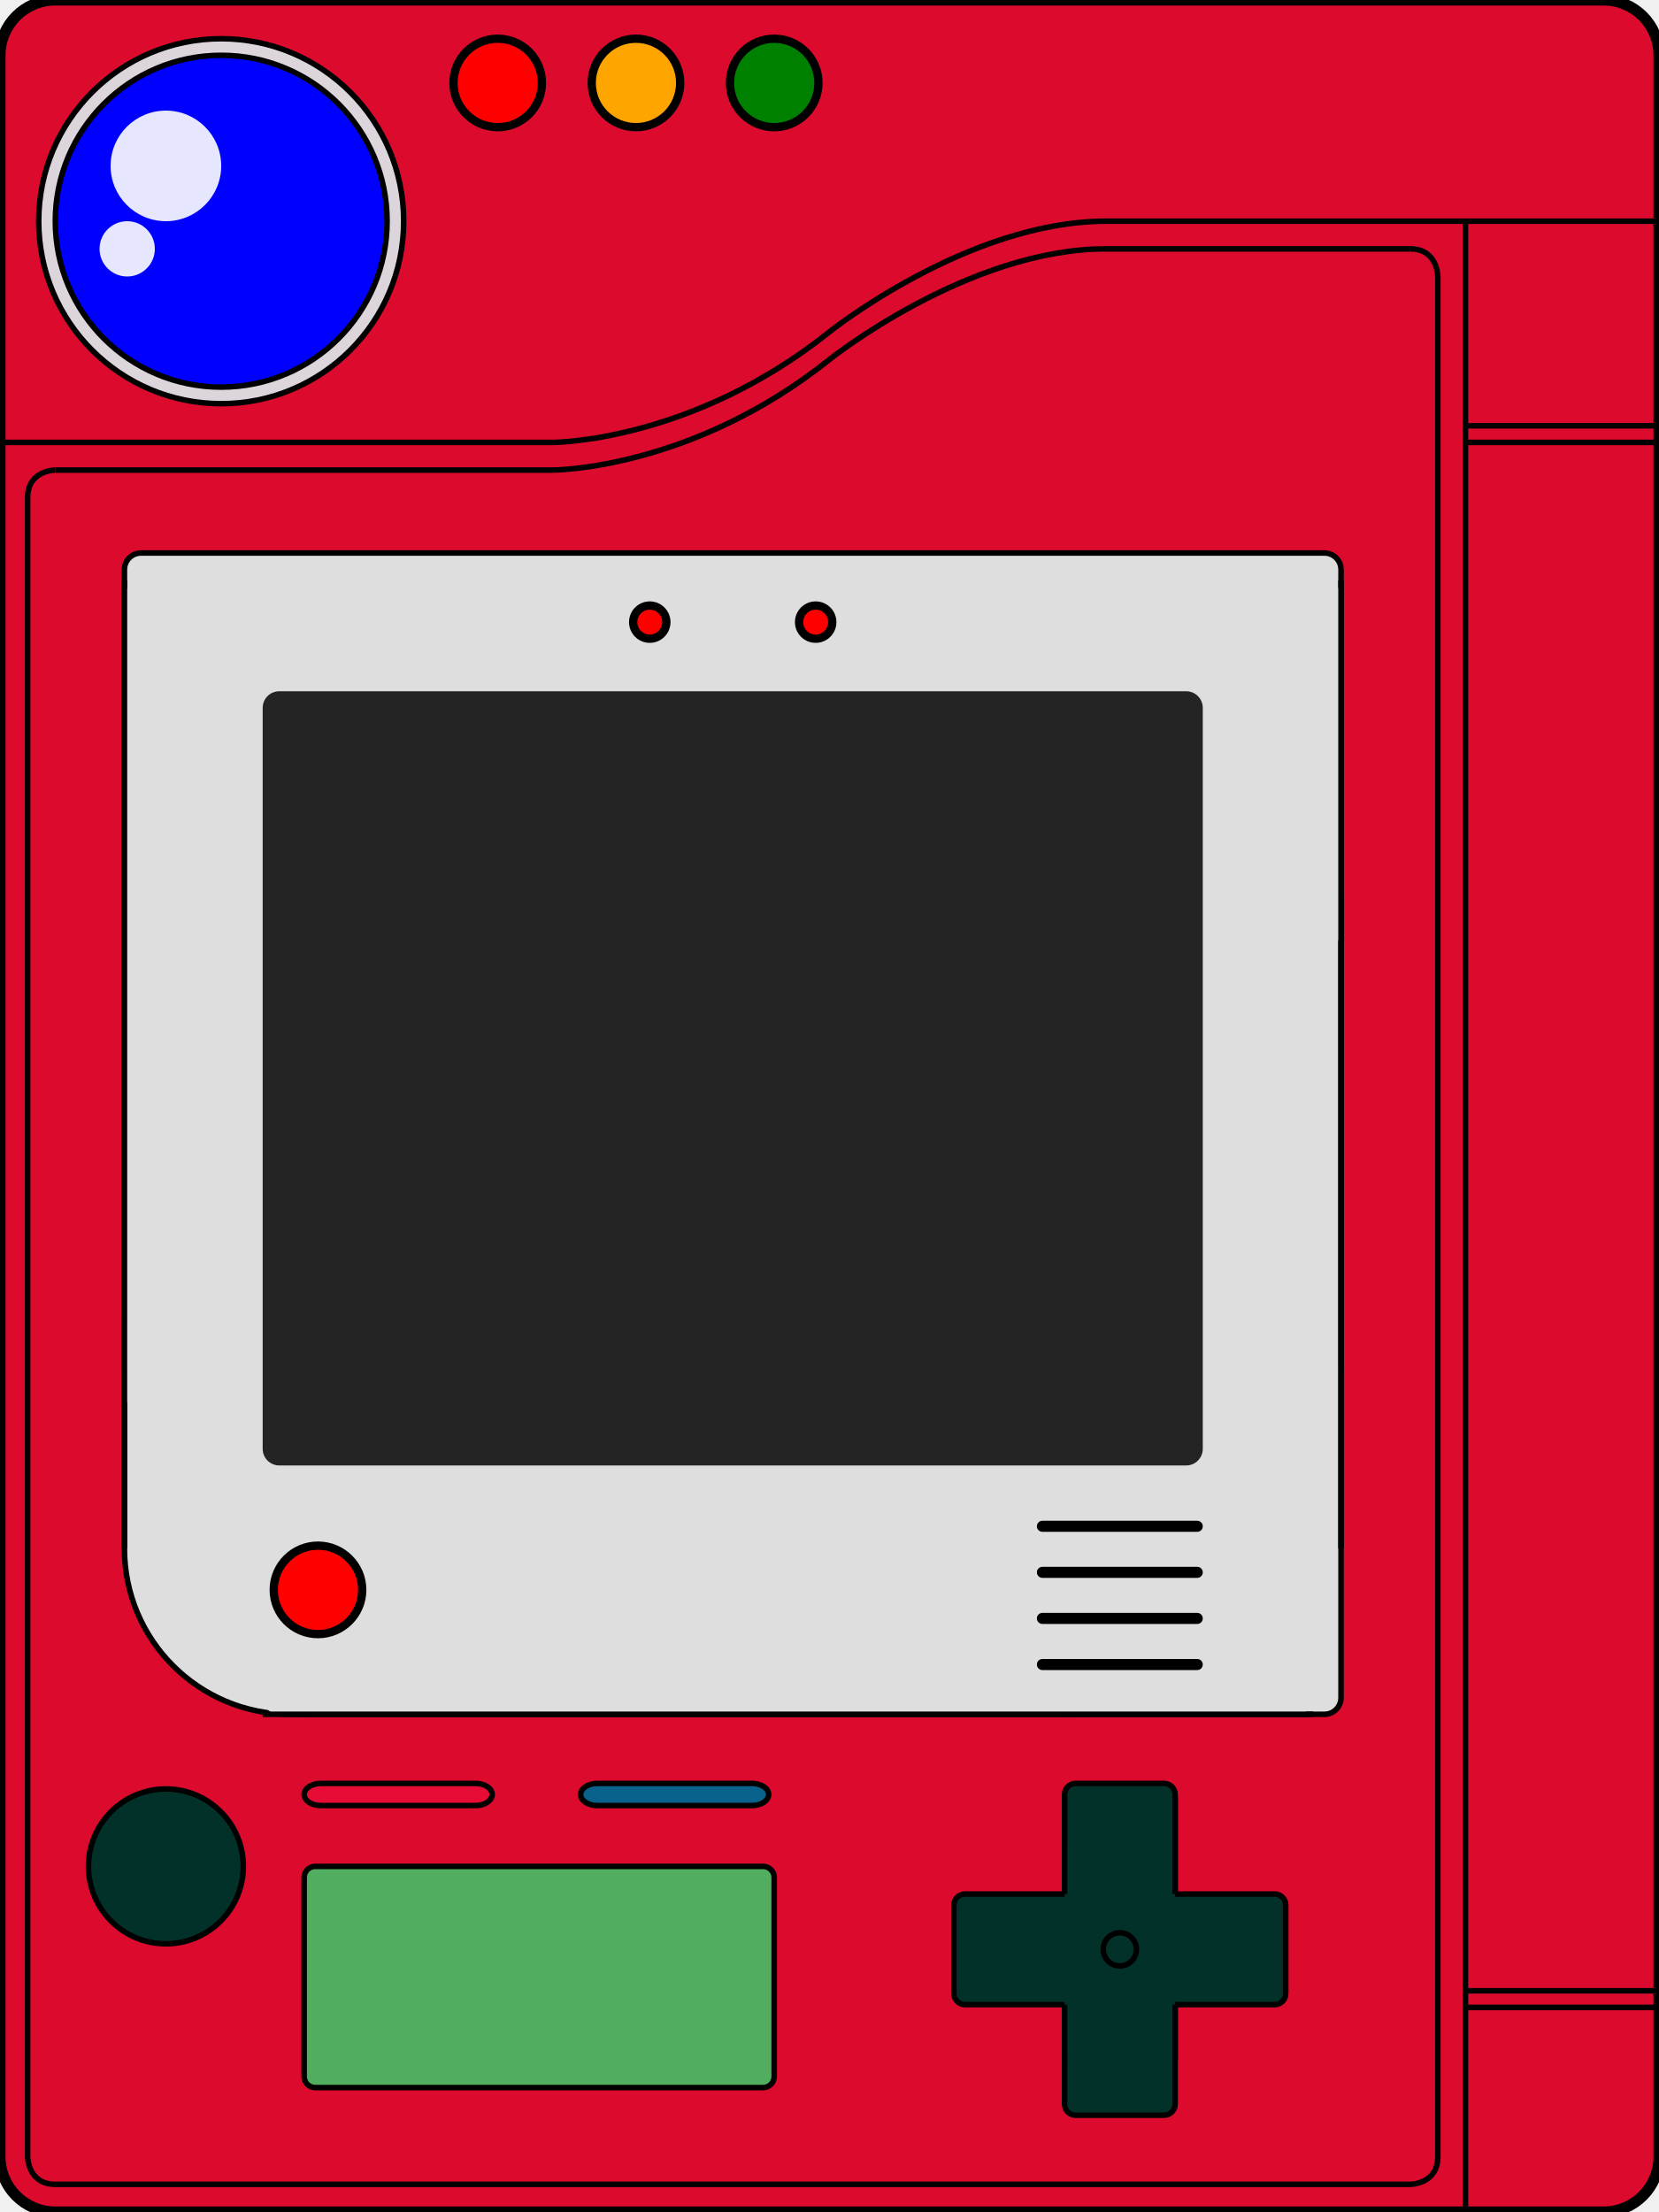
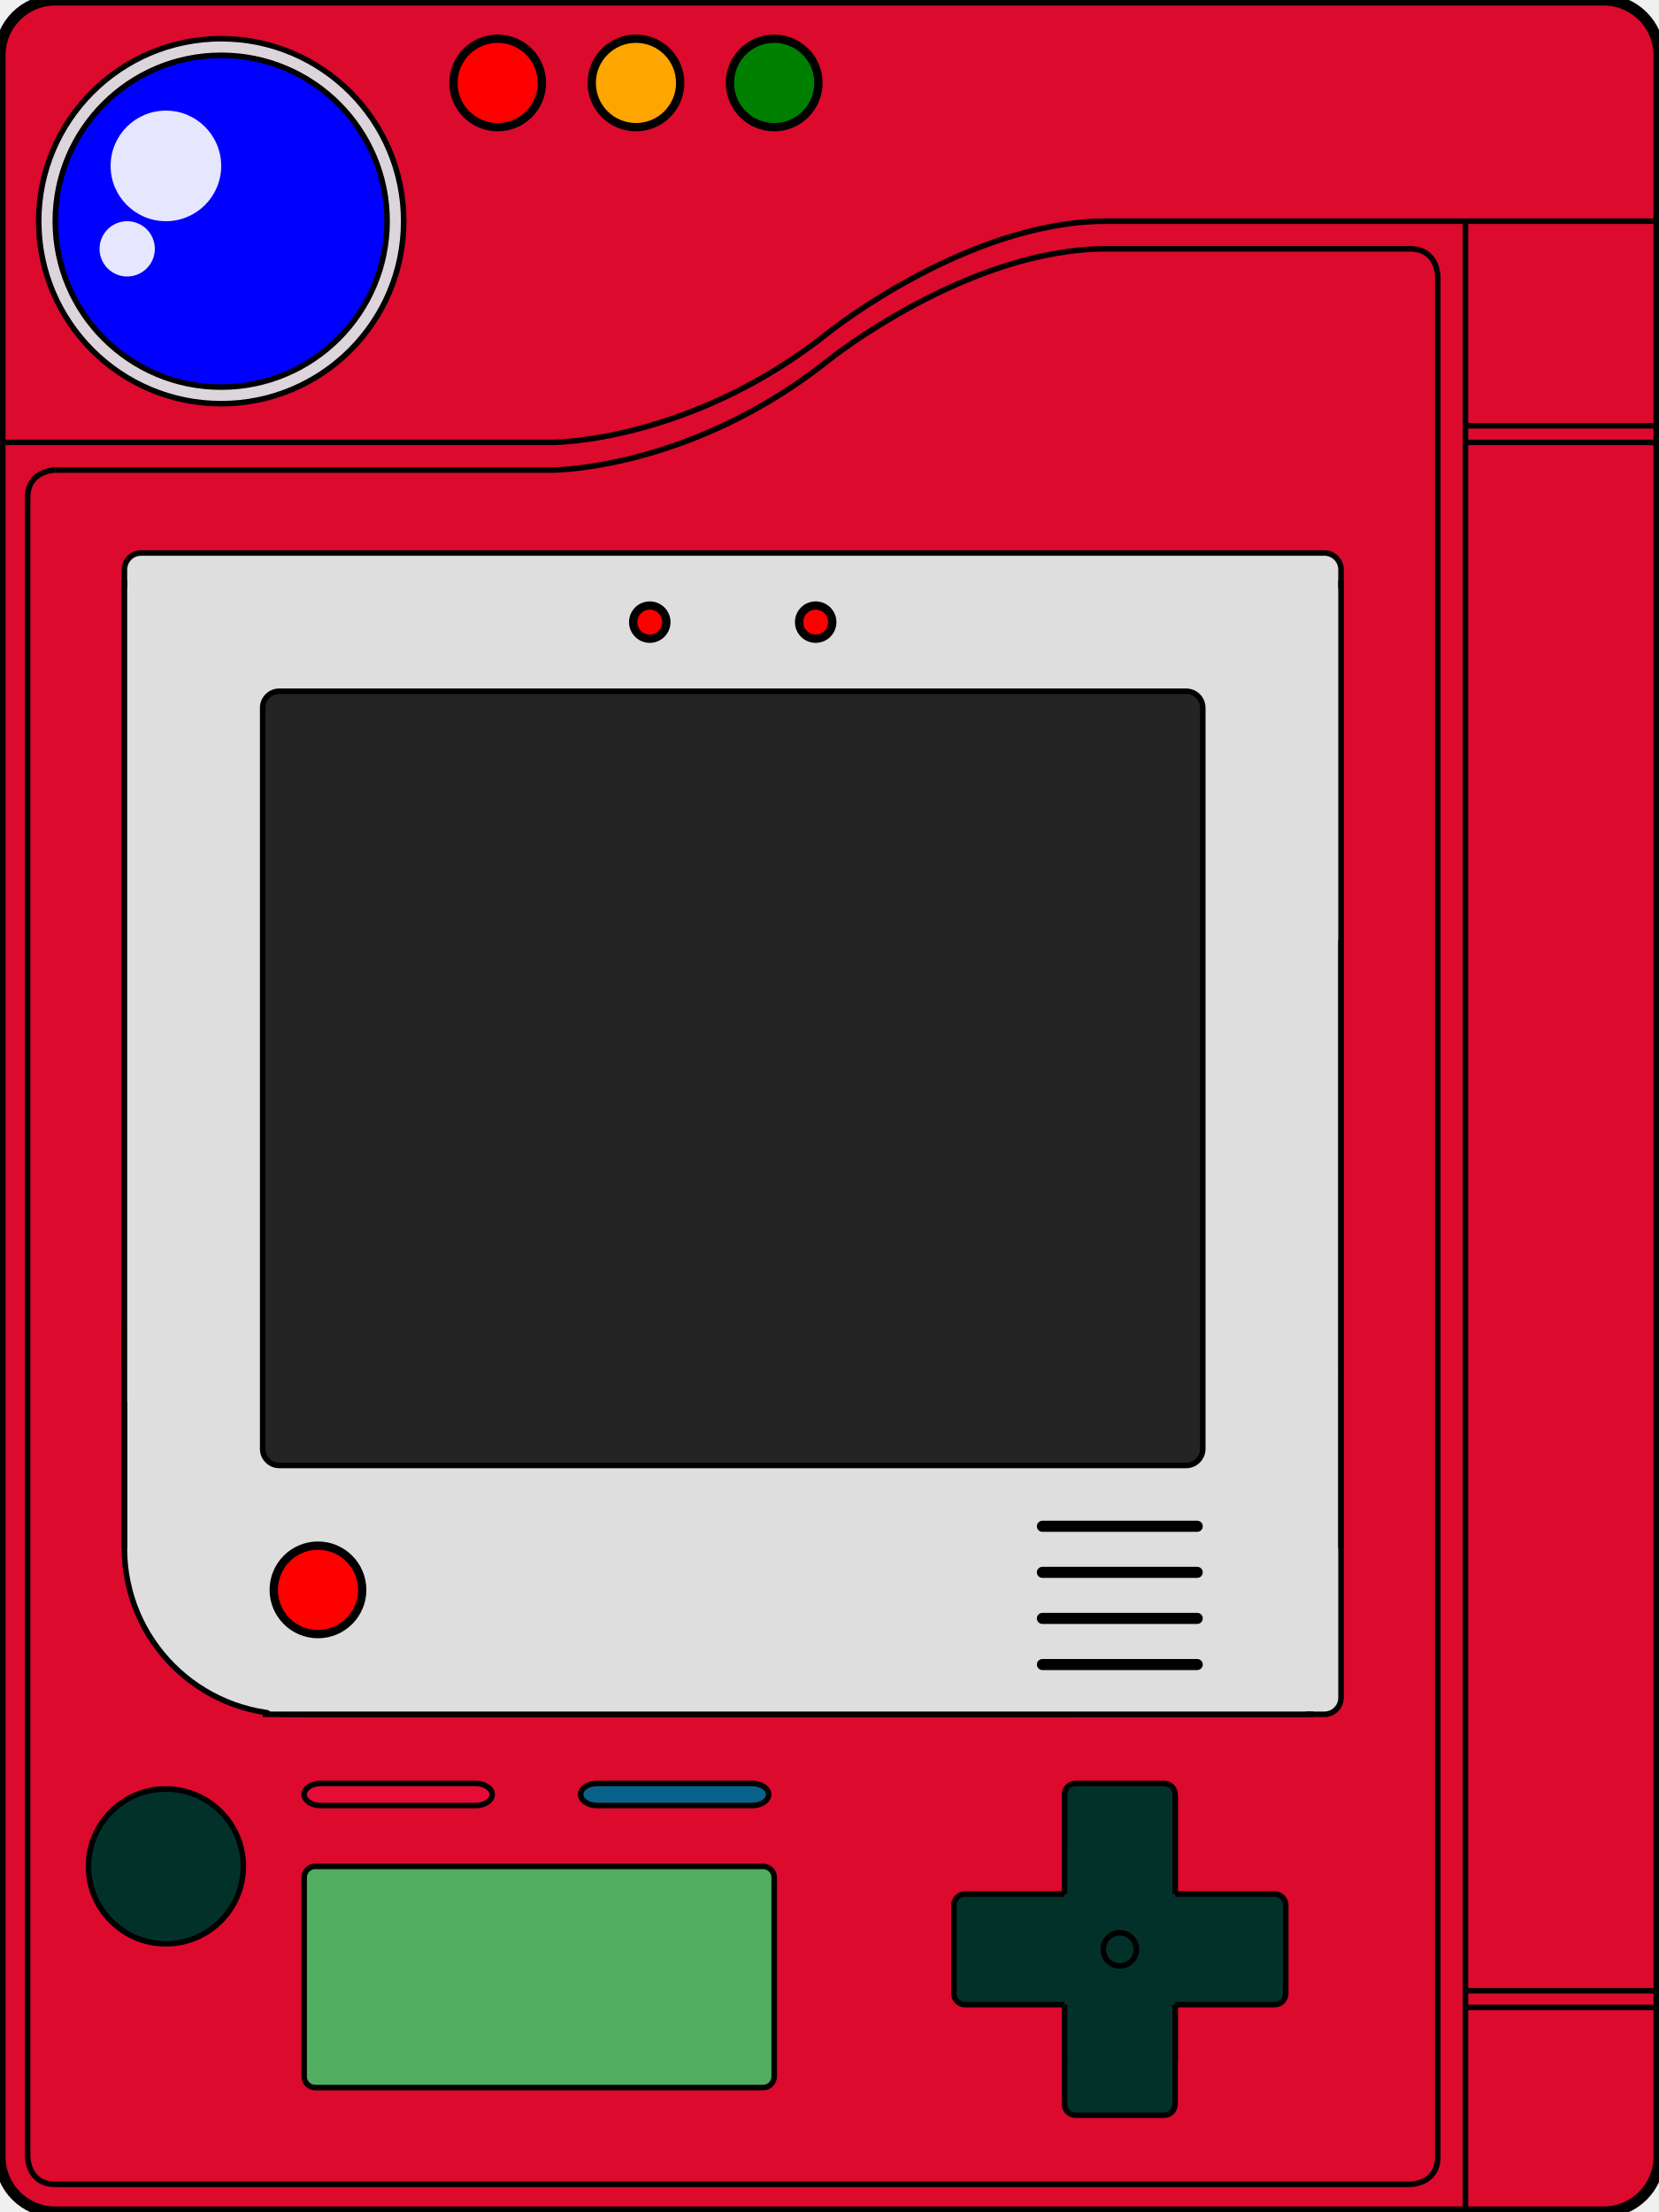
<svg xmlns="http://www.w3.org/2000/svg" xml:space="preserve" viewBox="0 0 300 400">
  <g id="pokedex-body-main">
    <rect width="300" height="400" ry="10" style="fill:rgba(220,10,45,255);stroke-width:2;stroke:rgb(0,0,0)" />
    <circle cx="40" cy="40" r="33" stroke="black" stroke-width="1" fill="rgba(221,213,220,255)" />
    <circle cx="40" cy="40" r="30" stroke="black" stroke-width="1" fill="blue" />
    <circle cx="30" cy="30" r="10" fill="white" fill-opacity="0.9" />
    <circle cx="23" cy="45" r="5" fill="white" fill-opacity="0.9" />
    <circle cx="90" cy="15" r="8" stroke="black" stroke-width="1.5" fill="red" />
    <circle cx="115" cy="15" r="8" stroke="black" stroke-width="1.5" fill="orange" />
    <circle cx="140" cy="15" r="8" stroke="black" stroke-width="1.5" fill="green" />
    <path d="M0,80 L100,80 M100,80 S125 80 150,60 M150,60 S175 40 200,40 M200,40 L300,40" stroke="black" fill="none" stroke-width="1" />
  </g>
  <g id="pokedex-body-inner-frame">
    <path d="M10,85 L100,85 M100,85 S125 85 150,65 M150,65 S175 45 200,45 M200,45 L255,45" stroke="black" fill="none" stroke-width="1" />
    <path d="M10,85 S5 85 5,90 L5,390 M5,390 S5 395 10,395 L255,395 M255,395 S260 395 260,390 L260,50 M260,50 S260 45 255,45" stroke="black" fill="none" stroke-width="1" />
  </g>
  <g id="pokedex-body-hinge">
    <line x1="265" y1="40" x2="265" y2="400" stroke="black" stroke-width="1" />
    <line x1="265" y1="80" x2="300" y2="80" stroke="black" stroke-width="1" />
    <line x1="265" y1="77" x2="300" y2="77" stroke="black" stroke-width="1" />
    <line x1="265" y1="360" x2="300" y2="360" stroke="black" stroke-width="1" />
    <line x1="265" y1="363" x2="300" y2="363" stroke="black" stroke-width="1" />
  </g>
  <g id="pokedex-body-inner-container" transform="translate(0,10)">
    <g id="pokedex-body-inner-panel" transform="translate(-7.5,0)">
      <rect width="200" height="100" y="200" x="30" ry="30" fill="rgba(222,222,222,255)" stroke="black" stroke-width="1" />
      <rect width="220" height="150" y="90" x="30" ry="3" fill="rgba(222,222,222,255)" stroke="black" stroke-width="1" />
      <rect width="220" height="150" y="95" x="30" ry="3" fill="rgba(222,222,222,255)" />
      <rect width="190" height="150" y="150" x="60" ry="3" fill="rgba(222,222,222,255)" stroke="black" stroke-width="1" />
      <rect width="190" height="150" y="150" x="55" ry="3" fill="rgba(222,222,222,255)" />
      <rect width="200" height="50" y="110" x="50" fill="rgba(222,222,222,255)" />
-       <rect width="170" height="140" y="115" x="55" ry="3" fill="rgba(36,36,36,255)" />
+       <rect width="170" height="140" y="115" x="55" ry="3" fill="rgba(36,36,36,255)" stroke="black" stroke-width="1" />
      <line x1="30" y1="95" x2="30" y2="270" stroke="black" fill="none" stroke-width="1" />
      <line x1="250" y1="95" x2="250" y2="270" stroke="black" fill="none" stroke-width="1" />
      <line x1="245" y1="300" x2="55" y2="300" stroke="black" fill="none" stroke-width="1" />
      <circle cx="65" cy="277.5" r="8" stroke="black" stroke-width="1.5" fill="red" />
      <circle cx="125" cy="102.5" r="3" stroke="black" stroke-width="1.5" fill="red" />
      <circle cx="155" cy="102.5" r="3" stroke="black" stroke-width="1.5" fill="red" />
      <rect width="30" height="2" y="265" x="195" ry="1" />
      <rect width="30" height="2" y="273.33" x="195" ry="1" />
      <rect width="30" height="2" y="281.66" x="195" ry="1" />
      <rect width="30" height="2" y="290" x="195" ry="1" />
    </g>
    <g id="pokedex-body-dpad" transform="translate(-7.5,-5)">
      <rect width="20" height="60" y="317.5" x="200" ry="2" fill="rgba(2,49,41,255)" stroke="black" stroke-width="1" />
      <rect width="60" height="20" y="337.5" x="180" ry="2" fill="rgba(2,49,41,255)" stroke="black" stroke-width="1" />
      <rect width="20" height="40" y="327.5" x="200" ry="2" fill="rgba(2,49,41,255)" />
      <circle cx="210" cy="347.5" r="3" fill="rgba(2,49,41,255)" stroke="black" />
      <line x1="200" y1="320" x2="200" y2="337.5" stroke="black" fill="none" stroke-width="1" />
      <line x1="220" y1="320" x2="220" y2="337.5" stroke="black" fill="none" stroke-width="1" />
      <line x1="200" y1="357.5" x2="200" y2="367.5" stroke="black" fill="none" stroke-width="1" />
      <line x1="220" y1="357.5" x2="220" y2="367.5" stroke="black" fill="none" stroke-width="1" />
    </g>
    <g id="pokedex-body-bottom-screen">
      <rect width="85" height="40" y="327.5" x="55" ry="2" fill="rgba(81,173,96,255)" stroke="black" stroke-width="1" />
    </g>
    <g id="pokedex-body-bottom-buttons">
      <rect width="34" height="4" y="312.5" x="55" ry="3" fill="rgba(230,12,54,255)" stroke="black" stroke-width="1" />
      <rect width="34" height="4" y="312.5" x="105" ry="3" fill="rgba(9,98,139,255)" stroke="black" stroke-width="1" />
    </g>
    <g id="pokedex-body-bottom-circle">
      <circle cx="30" cy="327.5" r="14" fill="rgba(2,49,41,255)" stroke="black" stroke-width="1" />
    </g>
  </g>
</svg>
